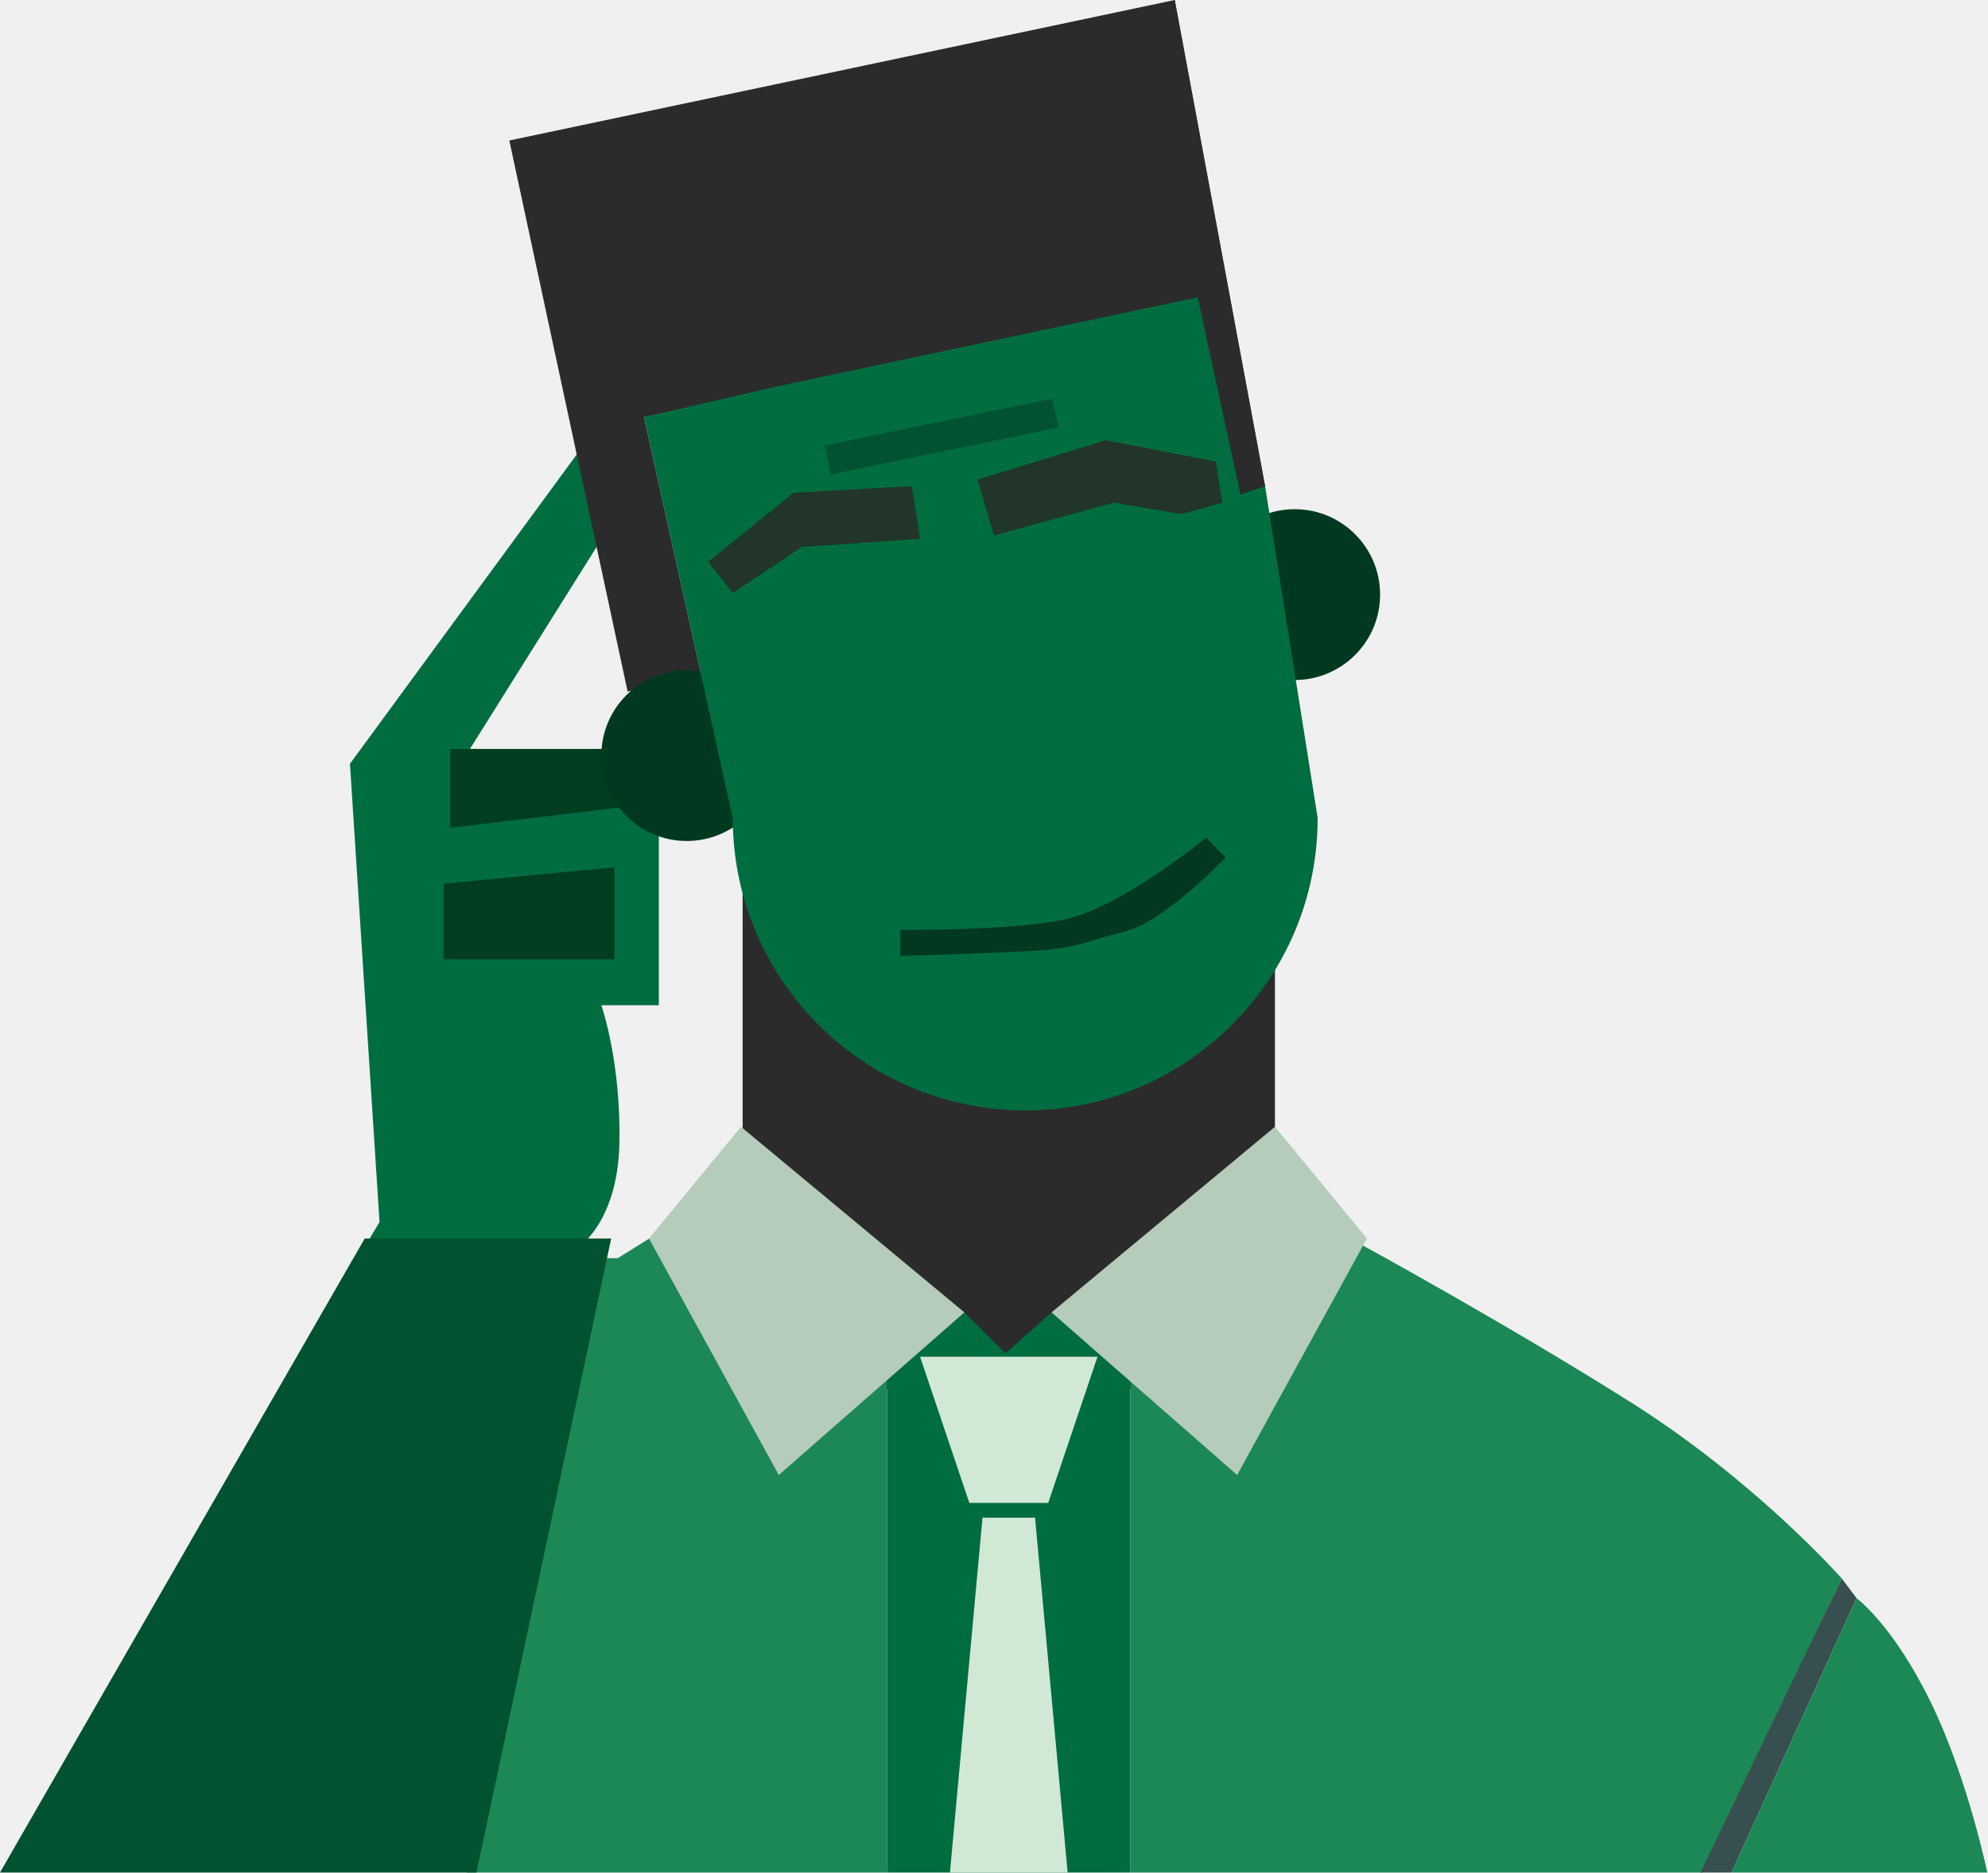
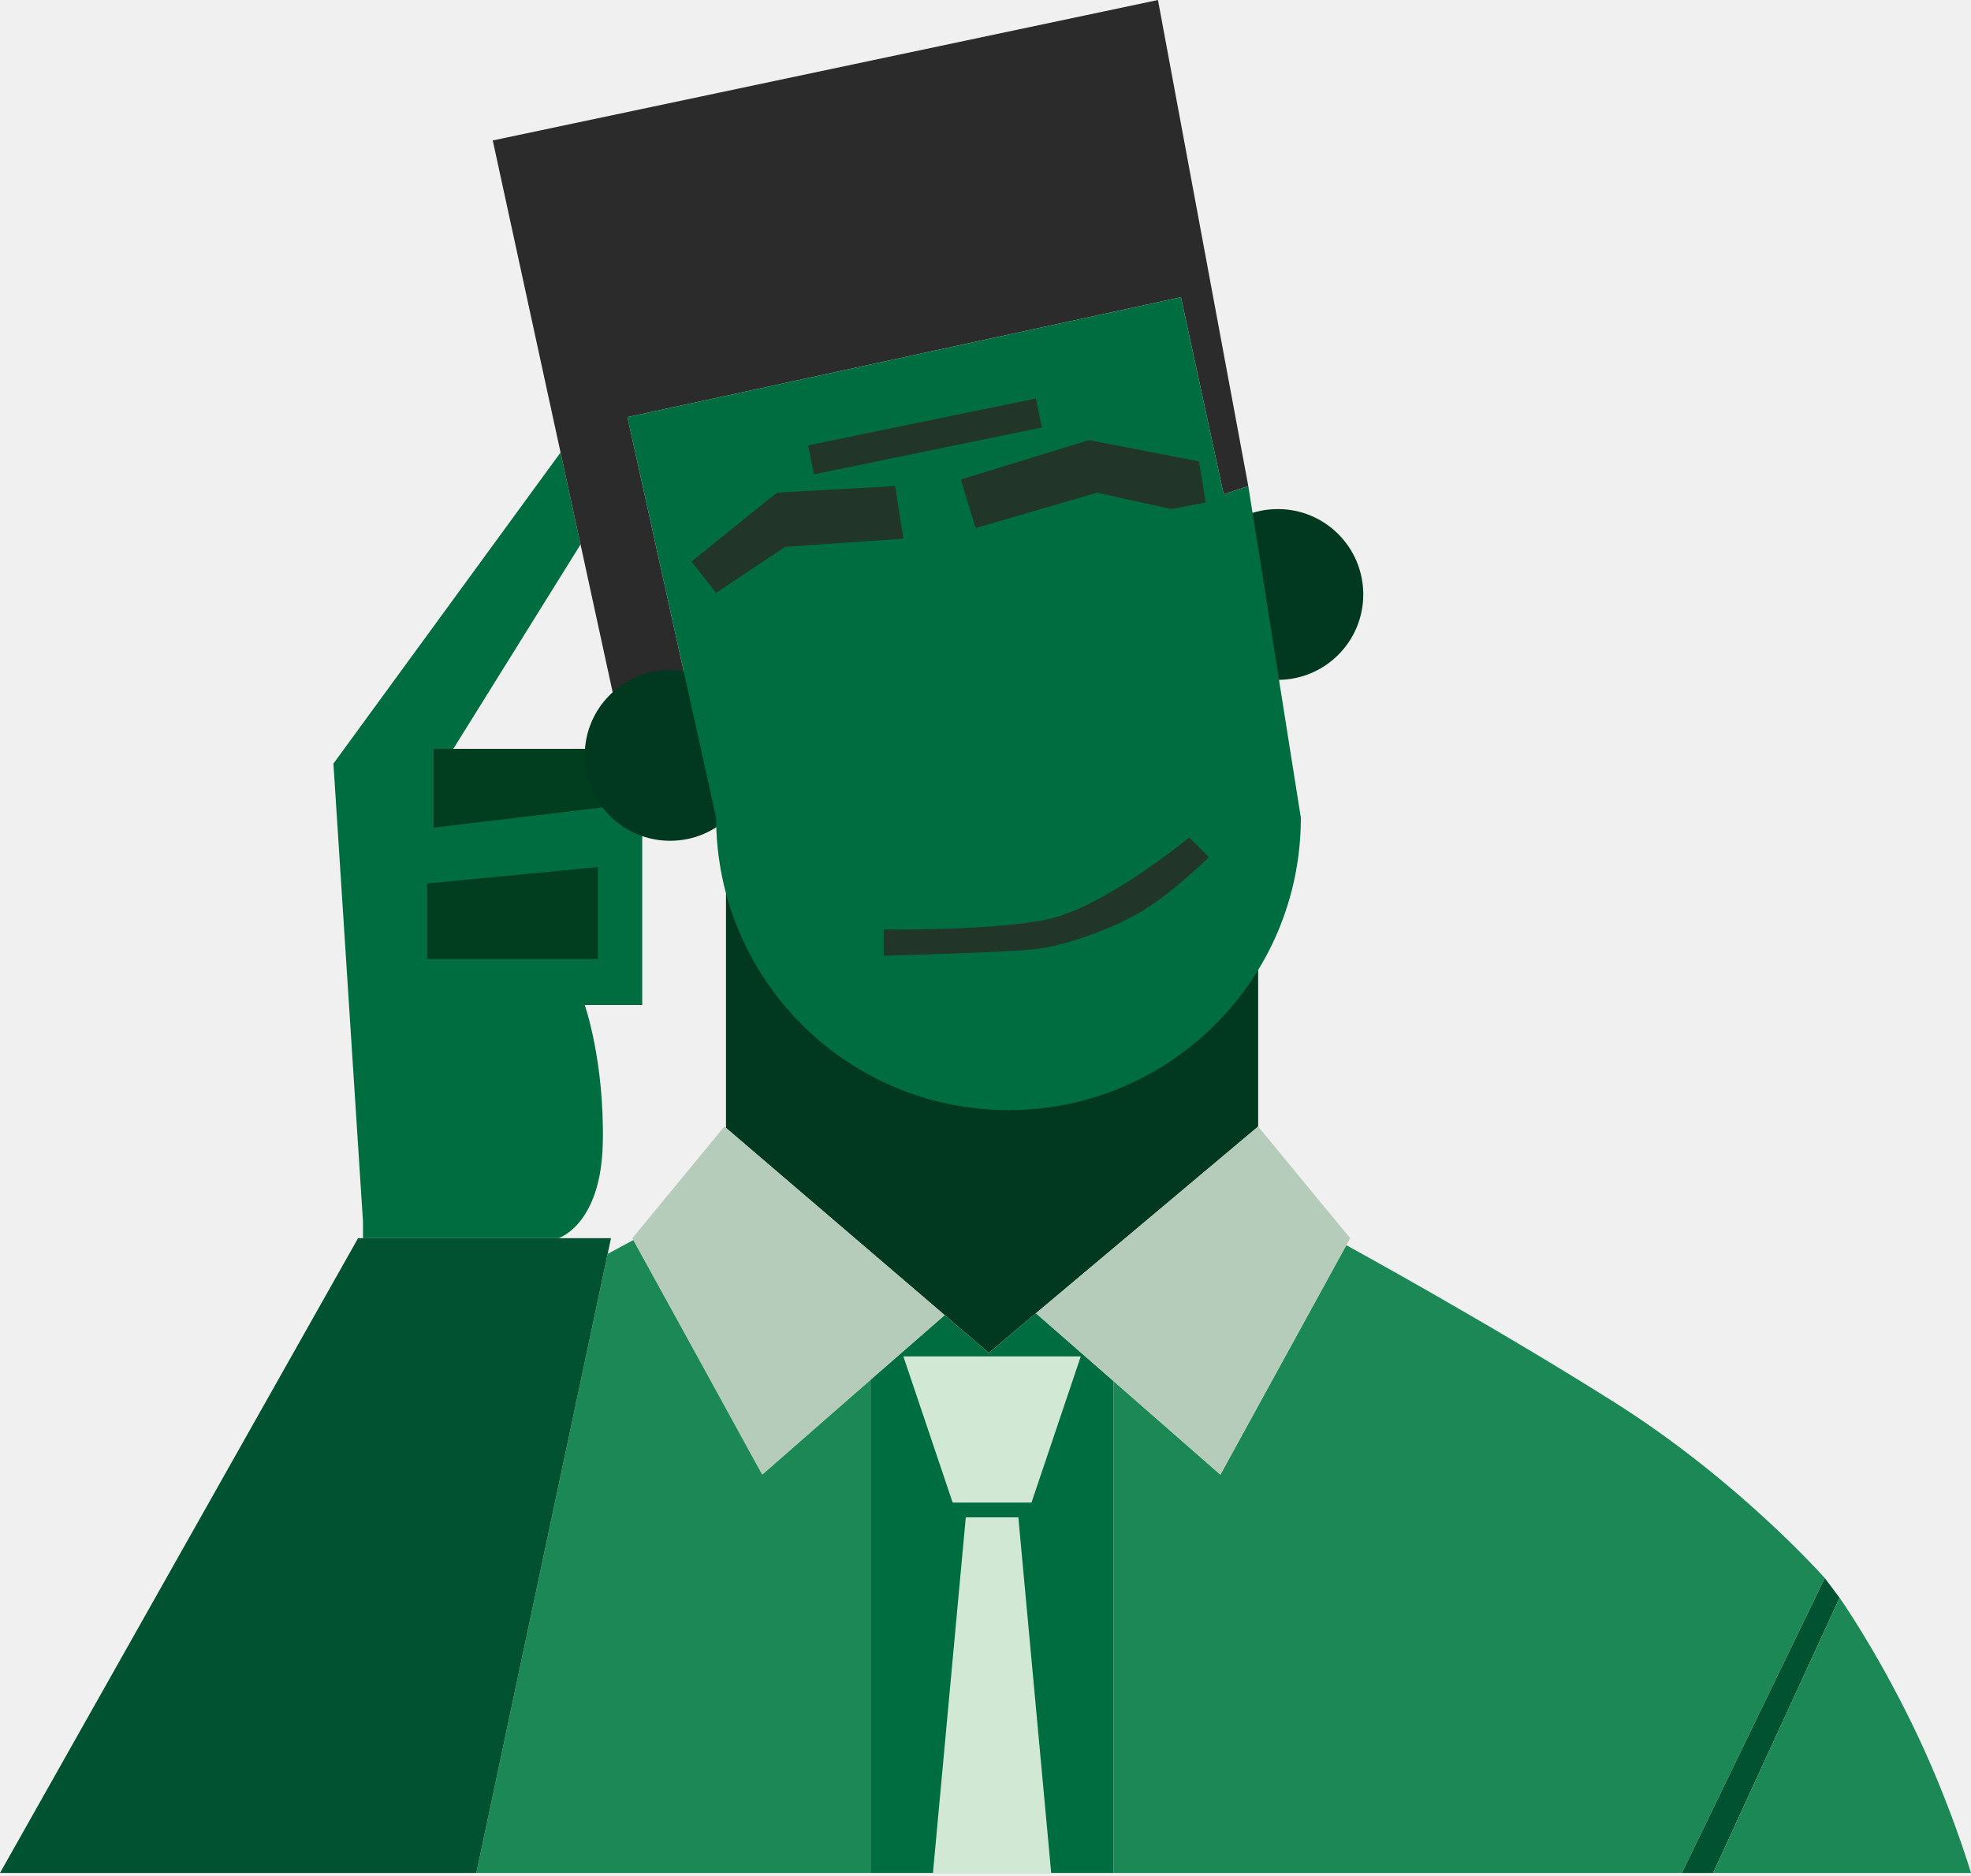
- <svg xmlns="http://www.w3.org/2000/svg" width="605" height="570" viewBox="0 0 605 570" fill="none">
-   <g clip-path="url(#clip0_3330_1143)">
-     <path d="M176.5 136.999L185 160.999L143 227.999H200.5V305.999H183C183 305.999 189 322.999 188.5 347.999C188 372.999 175 380.499 175 380.499L112.5 376.999L115.5 371.999L106.5 232.499L176.5 136.999Z" fill="#006D41" />
-     <path d="M226 180.999H388V422.999H226V180.999Z" fill="#2B2B2B" />
-     <path d="M142 382.999H188L200 375.499L270 382.999V570.999H142V382.999Z" fill="#1C8855" />
-     <path d="M137 227.999H195.5V244.999L137 251.999V227.999Z" fill="#003E1F" />
-     <path d="M135 268.999L187 263.999V291.999H135V268.999Z" fill="#003E1F" />
-     <path d="M111 377H186L145 570H0L111 377Z" fill="#005230" />
-     <path d="M270 419.499L293.5 399.499L306 411.924L320 399.499L344 419.499V569.999H270V419.499Z" fill="#006D41" />
-     <path d="M344 400.999L414.5 378.999C414.5 378.999 458.5 402.999 496.5 426.999C534.5 450.999 560.5 480.499 560.5 480.499L518 569.999H344V400.999Z" fill="#1C8855" />
-     <path d="M225.5 343L293.5 399.499L237 449L197.5 377L225.5 343Z" fill="#B5CCBA" />
-     <path d="M388 343L320 399.499L376.5 449L416 377L388 343Z" fill="#B5CCBA" />
-     <path d="M155 42.766L357.5 0L385 148L377.5 150.5L364.5 90.5L196 127L213.5 206L191.001 210.5L155 42.766Z" fill="#2B2B2B" />
-     <path d="M235 230C235 244.359 223.359 256 209 256C194.641 256 183 244.359 183 230C183 215.64 194.641 204 209 204C223.359 204 235 215.64 235 230Z" fill="#00391F" />
-     <path d="M420 181C420 195.359 408.359 207 394 207C379.641 207 368 195.359 368 181C368 166.64 379.641 155 394 155C408.359 155 420 166.64 420 181Z" fill="#00391F" />
-     <path d="M401 248.999C401 298.153 361.153 337.999 312 337.999C262.847 337.999 223 298.153 223 248.999L196 127L366 87.499L385 148L401 248.999Z" fill="#006D41" />
-     <path d="M194.5 126.5L357.5 0L385 148L377.5 150.5L364.5 90.5L194.5 126.5Z" fill="#2B2B2B" />
-     <path d="M280 413H334L319 457.5H295L280 413Z" fill="#D1E8D5" />
-     <path d="M325 570.999H289L299 461.999H315L325 570.999Z" fill="#D1E8D5" />
-     <path d="M560.5 480.499L565 486.499L526.5 570.999H517L560.5 480.499Z" fill="#384F4F" />
-     <path d="M565 486.499C565 486.499 576 494.499 587.5 517.999C599 541.499 605 570.999 605 570.999H526.5L565 486.499Z" fill="#1C8855" />
-     <path d="M274 282.999C274 282.999 306 283.499 323.5 279.999C341 276.499 367 254.999 367 254.999L373 260.999C373 260.999 354.5 280.499 342.5 283.499C330.5 286.499 329 287.999 320 288.999C311 289.999 274 290.999 274 290.999V282.999Z" fill="#00391F" />
-     <path d="M297.5 145.999L336.5 133.999L370 140.499L372 152.999L359.5 156.499L339 152.999L302.5 162.999L297.5 145.999Z" fill="#213528" />
-     <path d="M250.977 135.602L320.339 121.332L322.153 130.147L252.791 144.418L250.977 135.602Z" fill="#005230" />
-     <path d="M241.5 149.999L277.5 147.999L280 163.999L244 166.499L223 180.499L215.5 170.999L241.5 149.999Z" fill="#213528" />
-   </g>
-   <defs>
-     <clipPath id="clip0_3330_1143">
-       <rect width="605" height="570" fill="white" />
-     </clipPath>
-   </defs>
+ <svg xmlns="http://www.w3.org/2000/svg" width="600" height="571" viewBox="0 0 600 571" fill="none">
+   <path d="M170.641 137.776L176.725 165.776L138 227.999H195.5V305.999H178C178 305.999 184 322.999 183.5 347.999C183 372.999 170 377 170 377H110.5V371.999L101.5 232.499L170.641 137.776Z" fill="#006D41" />
+   <path d="M221 271.998L307 337.999L383 295.338V343L301 411.924L221 343.415V271.998Z" fill="#00391F" />
+   <path d="M184.987 381.776L192.811 377.561L192.5 377L232.19 448.833L265 420.088V570.276H145L184.987 381.776Z" fill="#1C8855" />
+   <path d="M132 227.999H190.5V244.999L132 251.999V227.999Z" fill="#003E1F" />
+   <path d="M130 268.999L182 263.999V291.999H130V268.999Z" fill="#003E1F" />
+   <path d="M109 377H186L145 570.276H0L109 377Z" fill="#005230" />
+   <path d="M265 420.088L287.573 400.426L301 411.924L315.357 399.856L339 420.526V570.276H265V420.088Z" fill="#006D41" />
+   <path d="M339 420.526L371.5 449L409.831 379.131C409.831 379.131 453.5 402.999 491.5 426.999C529.5 450.999 555.5 480.499 555.5 480.499L512 570.276H339V420.526Z" fill="#1C8855" />
+   <path d="M220.5 343L287.573 400.426L232 449L192.5 377L220.5 343Z" fill="#B5CCBA" />
+   <path d="M383 343L315.357 399.856L371.5 449L411 377L383 343Z" fill="#B5CCBA" />
+   <path d="M150 42.766L352.5 0L380 148L372.5 150.5L359.5 90.5L191 127L208.113 204.323L186.5 210.77L150 42.766Z" fill="#2B2B2B" />
+   <path d="M230 230C230 244.359 218.359 256 204 256C189.641 256 178 244.359 178 230C178 215.64 189.641 204 204 204C218.359 204 230 215.64 230 230Z" fill="#00391F" />
+   <path d="M415 181C415 195.359 403.359 207 389 207C374.641 207 363 195.359 363 181C363 166.64 374.641 155 389 155C403.359 155 415 166.64 415 181Z" fill="#00391F" />
+   <path d="M396 248.999C396 298.153 356.153 337.999 307 337.999C257.847 337.999 218 298.153 218 248.999L191 127L359.5 90.5L372.5 150.5L380 148L396 248.999Z" fill="#006D41" />
+   <path d="M275 413H329L314 457.5H290L275 413Z" fill="#D1E8D5" />
+   <path d="M320 570.276H284L294 461.999H310L320 570.276Z" fill="#D1E8D5" />
+   <path d="M555.5 480.499L560 486.499L521.5 570.276H512L555.5 480.499Z" fill="#005230" />
+   <path d="M560 486.499C560 486.499 570.5 501.276 582 524.776C593.5 548.276 600 570.276 600 570.276H521.5L560 486.499Z" fill="#1C8855" />
+   <path d="M269 282.999C269 282.999 301 283.499 318.5 279.999C336 276.499 362 254.999 362 254.999L368 260.999C368 260.999 356.5 272.276 347 277.776C337.5 283.276 324 287.999 315 288.999C306 289.999 269 290.999 269 290.999V282.999Z" fill="#213528" />
+   <path d="M292.5 145.999L331.5 133.999L365 140.499L367 152.999L356.5 155L334 149.999L297 160.776L292.5 145.999Z" fill="#213528" />
+   <path d="M245.977 135.602L315.339 121.332L317.153 130.147L247.791 144.418L245.977 135.602Z" fill="#213528" />
+   <path d="M236.5 149.999L272.5 147.999L275 163.999L239 166.499L218 180.499L210.5 170.999L236.5 149.999Z" fill="#213528" />
</svg>
